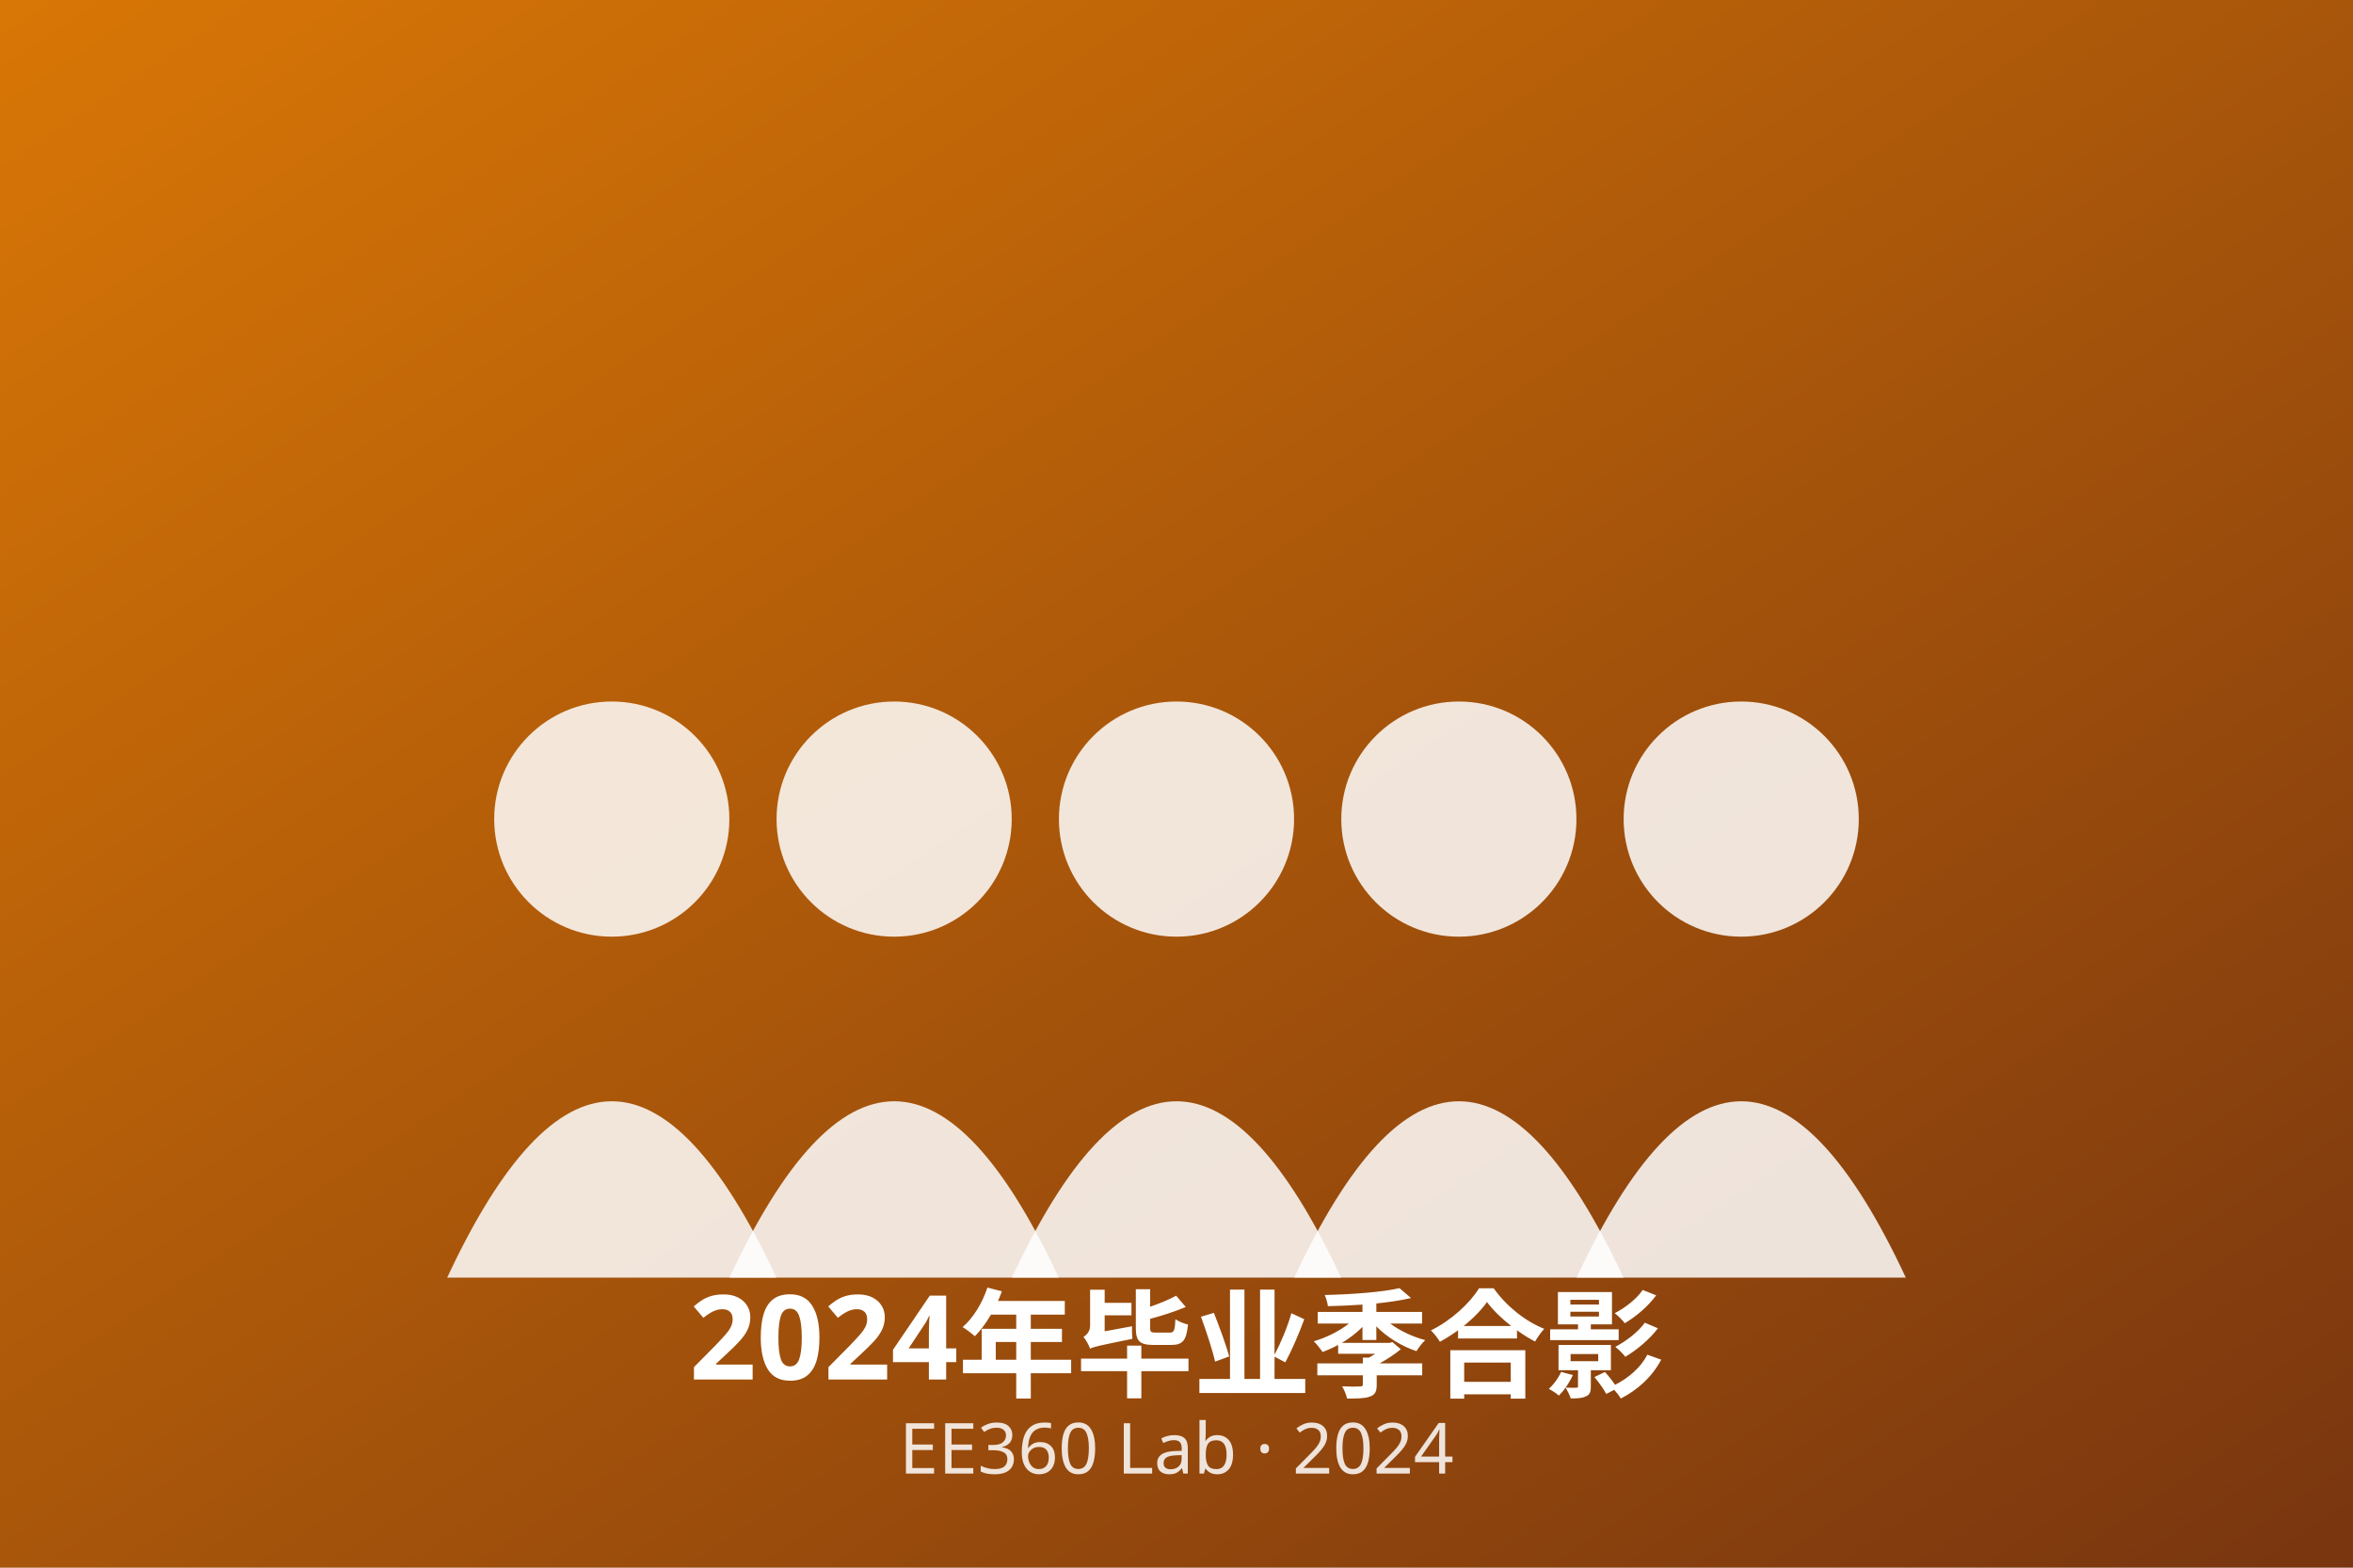
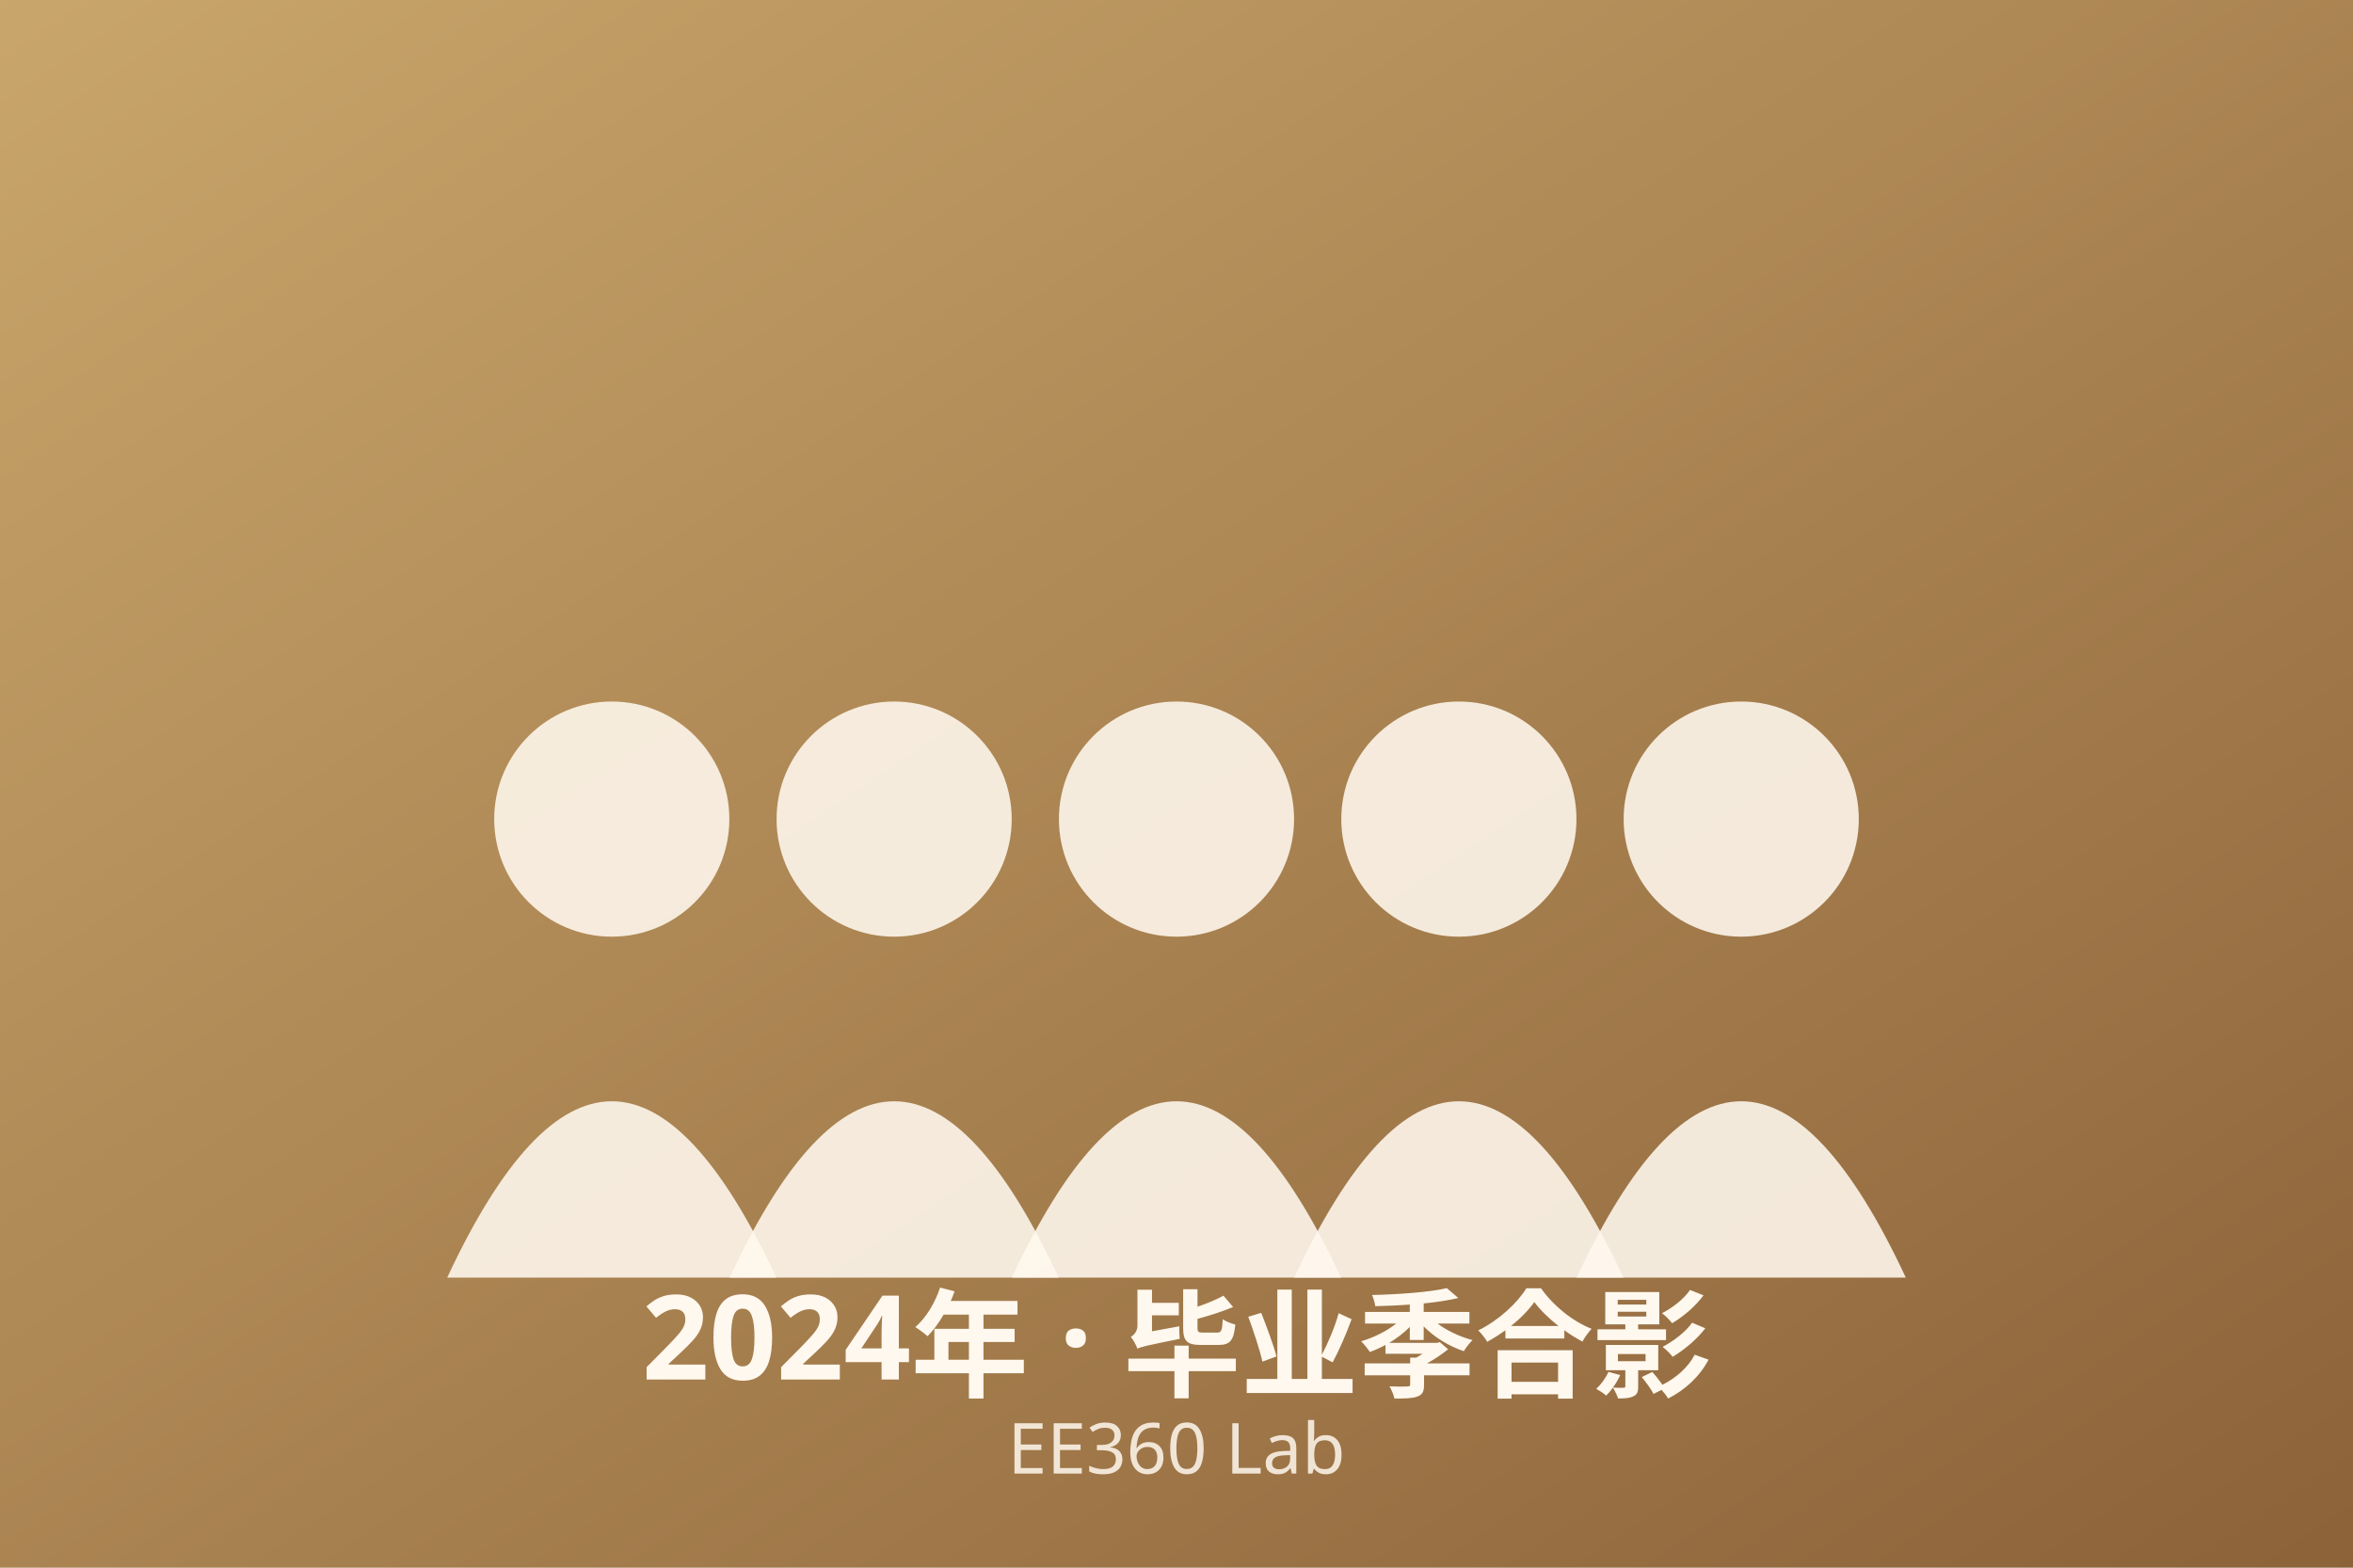
<svg xmlns="http://www.w3.org/2000/svg" width="800" height="533" viewBox="0 0 800 533">
  <defs>
    <linearGradient id="w2" x1="0" y1="0" x2="1" y2="1">
-       <stop offset="0%" stop-color="#d97706" />
-       <stop offset="100%" stop-color="#78350f" />
+       <stop offset="0%" stop-color="#c9a66b" />
+       <stop offset="100%" stop-color="#8c6239" />
    </linearGradient>
  </defs>
  <rect width="800" height="533" fill="url(#w2)" />
-   <circle cx="208.0" cy="278.492" r="39.975" fill="#ffffff" fill-opacity="0.85" />
-   <path d="M 152.035 434.395 Q 208.0 314.47 263.965 434.395 Z" fill="#ffffff" fill-opacity="0.85" />
-   <circle cx="304.0" cy="278.492" r="39.975" fill="#ffffff" fill-opacity="0.85" />
-   <path d="M 248.035 434.395 Q 304.0 314.47 359.965 434.395 Z" fill="#ffffff" fill-opacity="0.85" />
-   <circle cx="400.0" cy="278.492" r="39.975" fill="#ffffff" fill-opacity="0.85" />
-   <path d="M 344.035 434.395 Q 400.0 314.47 455.965 434.395 Z" fill="#ffffff" fill-opacity="0.85" />
-   <circle cx="496.0" cy="278.492" r="39.975" fill="#ffffff" fill-opacity="0.85" />
-   <path d="M 440.035 434.395 Q 496.0 314.47 551.965 434.395 Z" fill="#ffffff" fill-opacity="0.85" />
-   <circle cx="592.0" cy="278.492" r="39.975" fill="#ffffff" fill-opacity="0.85" />
-   <path d="M 536.035 434.395 Q 592.0 314.47 647.965 434.395 Z" fill="#ffffff" fill-opacity="0.85" />
-   <text x="50%" y="88%" text-anchor="middle" font-family="'PingFang SC','Microsoft YaHei',sans-serif" font-size="39.975" fill="#ffffff" font-weight="700">2024年毕业季合影</text>
-   <text x="50%" y="94%" text-anchor="middle" font-family="'PingFang SC','Microsoft YaHei',sans-serif" font-size="23.985" fill="#ffffff" fill-opacity="0.85">EE360 Lab · 2024</text>
+   <circle cx="208.0" cy="278.492" r="39.975" fill="#fff8ee" fill-opacity="0.88" />
+   <path d="M 152.035 434.395 Q 208.0 314.47 263.965 434.395 Z" fill="#fff8ee" fill-opacity="0.88" />
+   <circle cx="304.0" cy="278.492" r="39.975" fill="#fff8ee" fill-opacity="0.88" />
+   <path d="M 248.035 434.395 Q 304.0 314.47 359.965 434.395 Z" fill="#fff8ee" fill-opacity="0.88" />
+   <circle cx="400.0" cy="278.492" r="39.975" fill="#fff8ee" fill-opacity="0.88" />
+   <path d="M 344.035 434.395 Q 400.0 314.47 455.965 434.395 Z" fill="#fff8ee" fill-opacity="0.88" />
+   <circle cx="496.0" cy="278.492" r="39.975" fill="#fff8ee" fill-opacity="0.88" />
+   <path d="M 440.035 434.395 Q 496.0 314.47 551.965 434.395 Z" fill="#fff8ee" fill-opacity="0.88" />
+   <circle cx="592.0" cy="278.492" r="39.975" fill="#fff8ee" fill-opacity="0.88" />
+   <path d="M 536.035 434.395 Q 592.0 314.47 647.965 434.395 Z" fill="#fff8ee" fill-opacity="0.88" />
+   <text x="50%" y="88%" text-anchor="middle" font-family="'PingFang SC','Microsoft YaHei',sans-serif" font-size="39.975" fill="#fff8ee" font-weight="700">2024年 · 毕业季合影</text>
+   <text x="50%" y="94%" text-anchor="middle" font-family="'PingFang SC','Microsoft YaHei',sans-serif" font-size="23.985" fill="#fff8ee" fill-opacity="0.85">EE360 Lab</text>
</svg>
